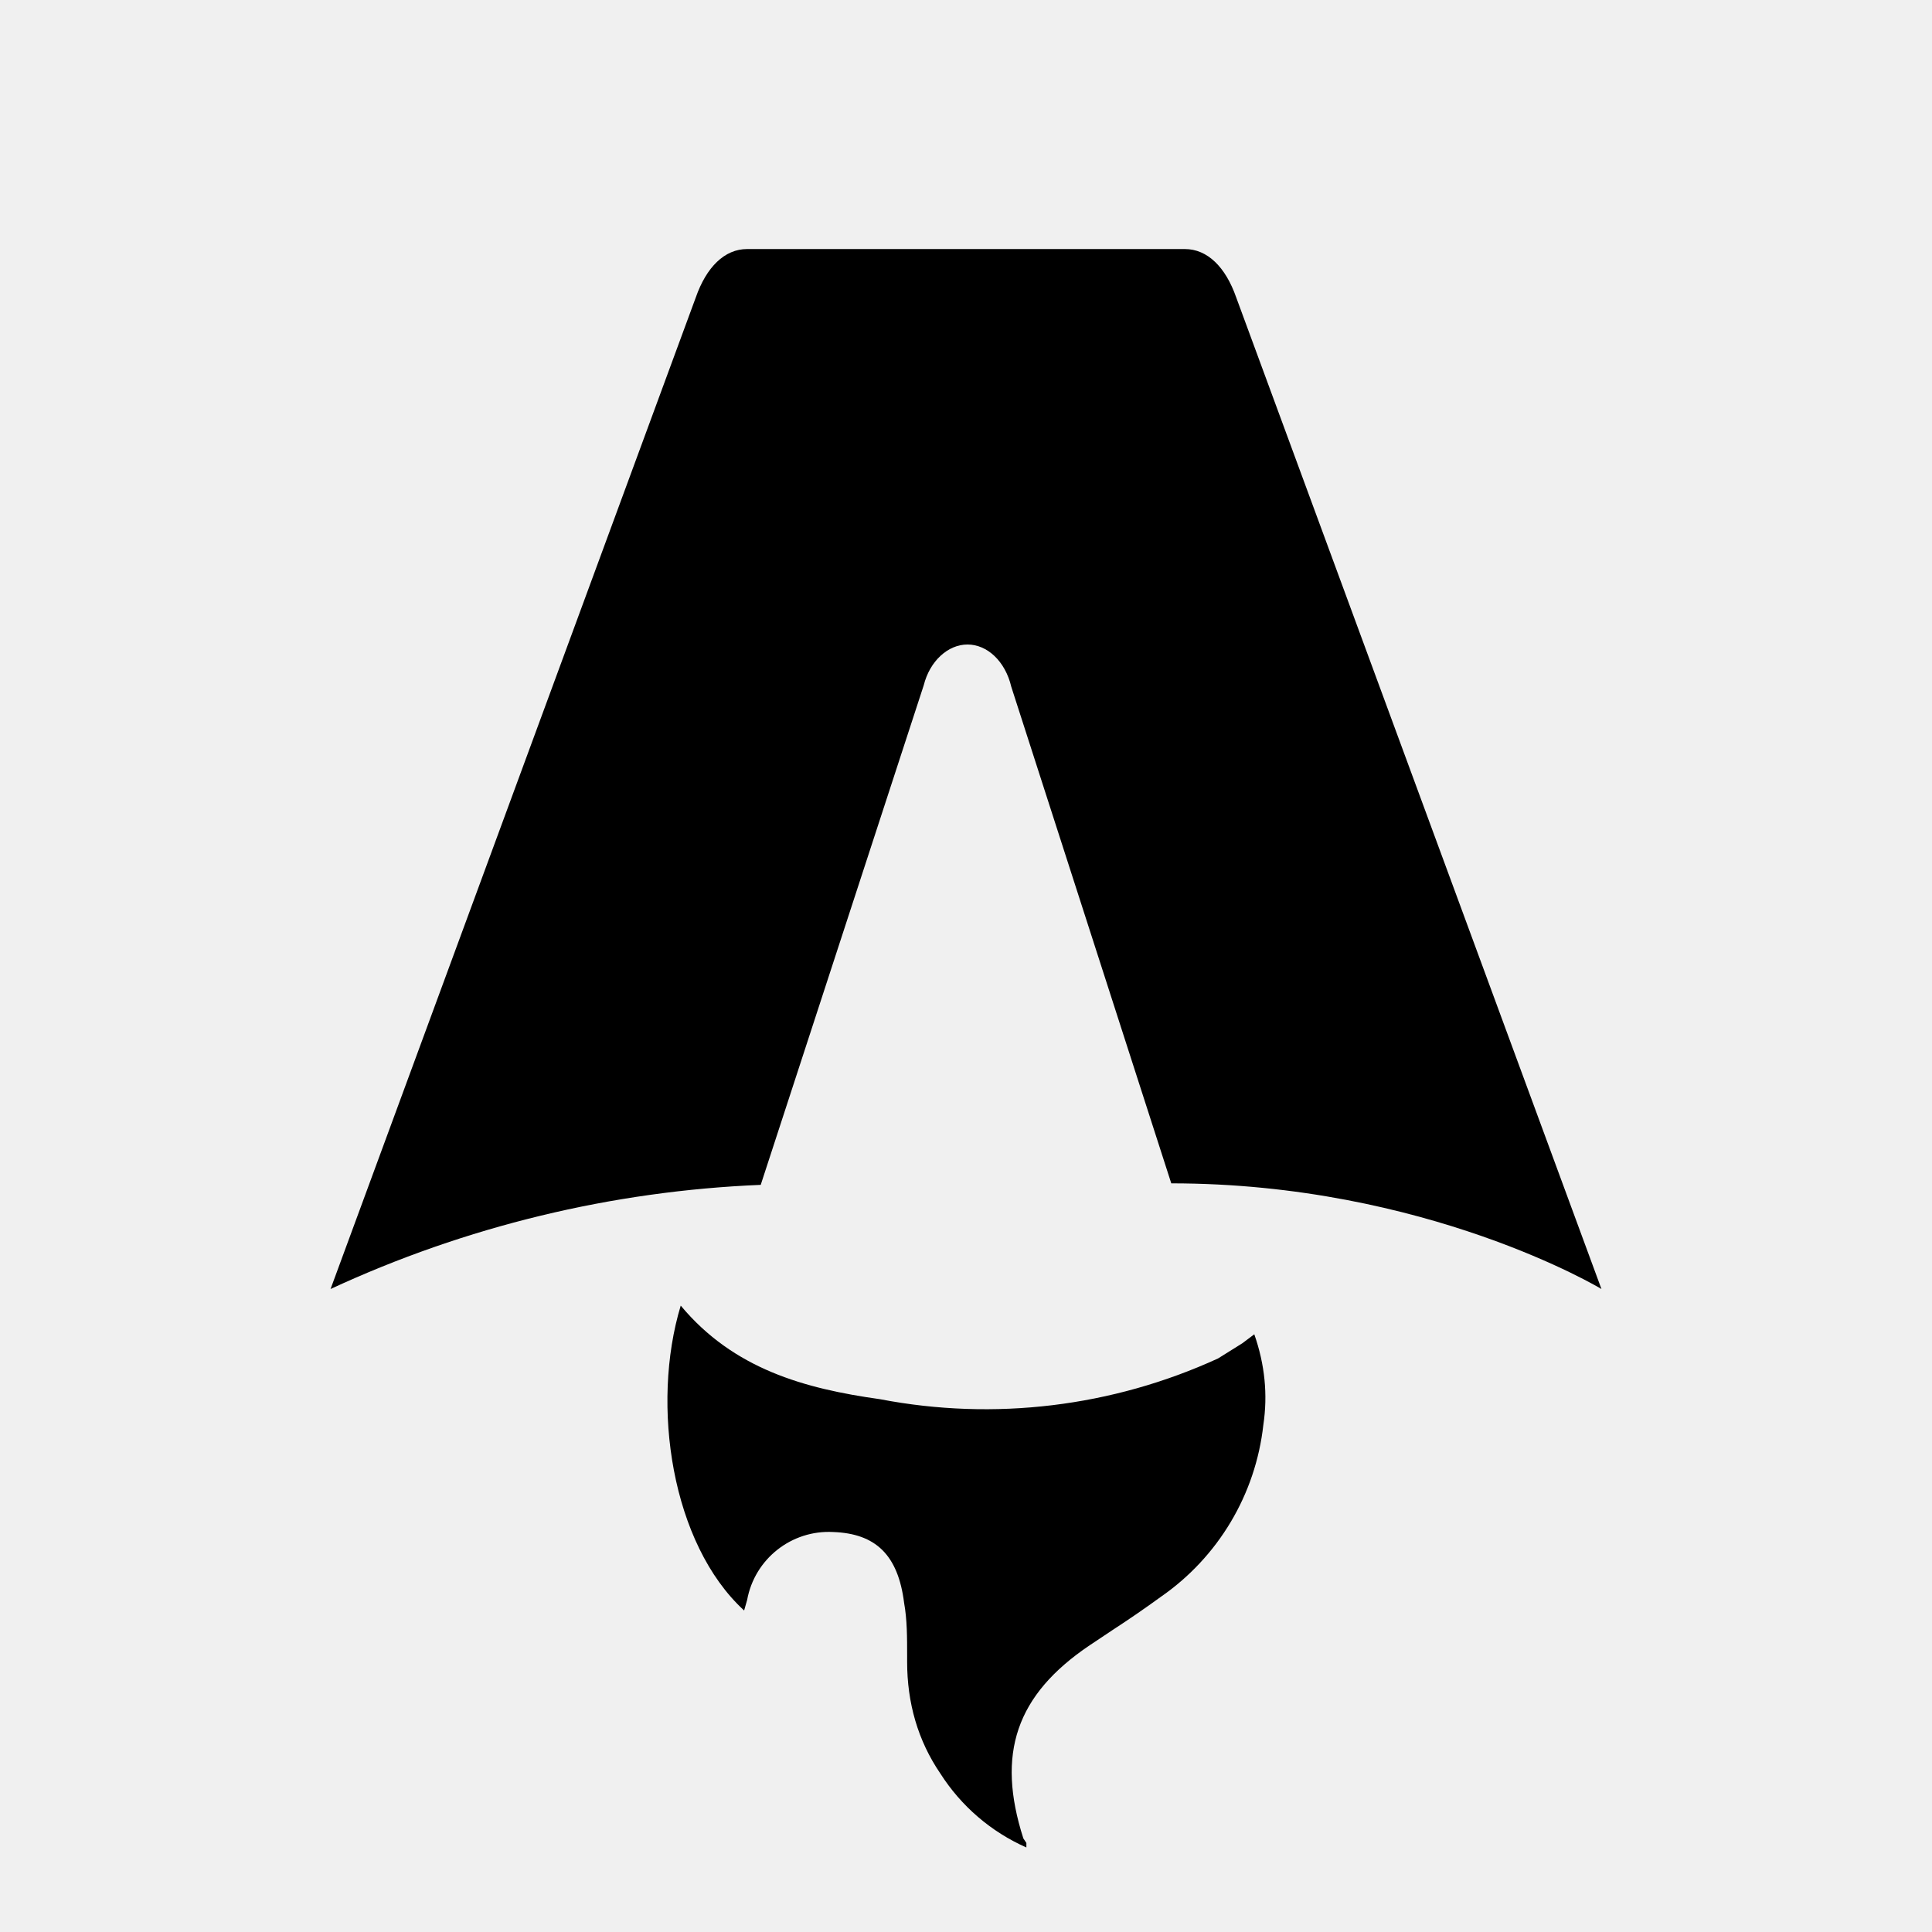
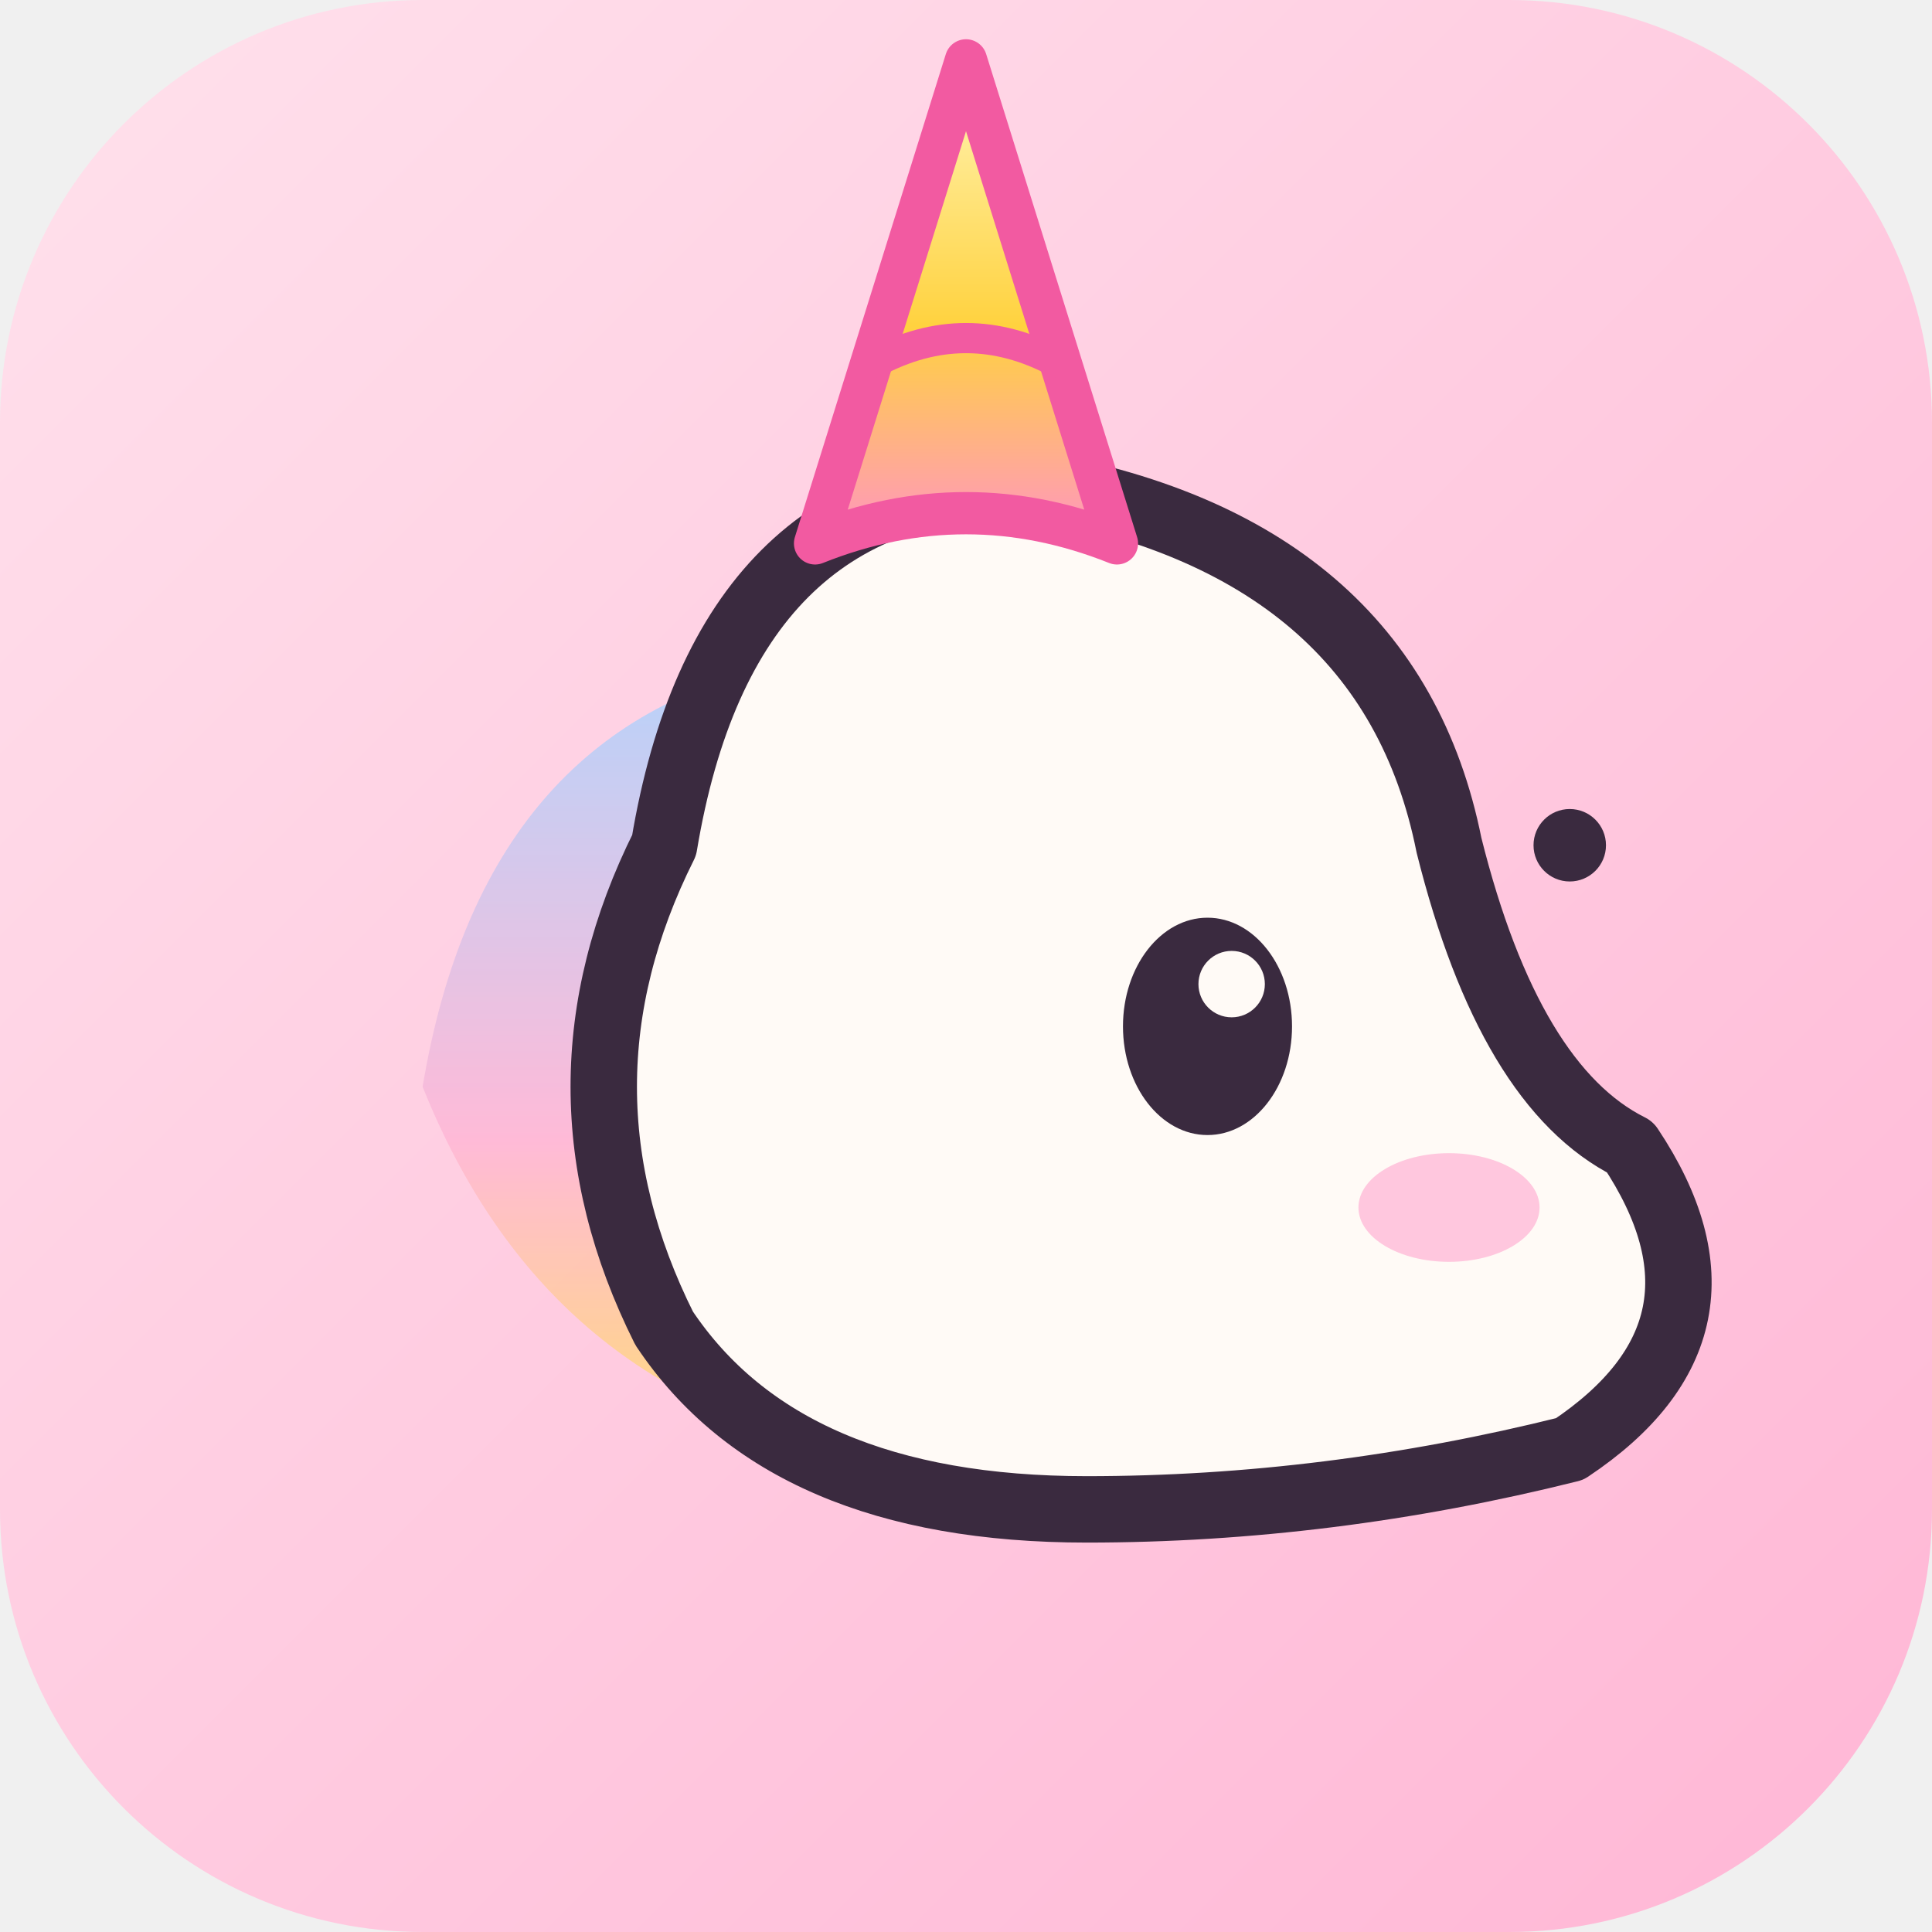
- <svg xmlns="http://www.w3.org/2000/svg" fill="none" viewBox="0 0 128 128">
-   <path d="M50.4 78.5a75.1 75.1 0 0 0-28.5 6.9l24.2-65.7c.7-2 1.9-3.2 3.4-3.2h29c1.5 0 2.7 1.2 3.4 3.2l24.2 65.7s-11.6-7-28.5-7L67 45.5c-.4-1.7-1.6-2.8-2.9-2.8-1.3 0-2.5 1.1-2.9 2.7L50.4 78.5Zm-1.1 28.2Zm-4.2-20.2c-2 6.6-.6 15.8 4.2 20.2a17.5 17.5 0 0 1 .2-.7 5.5 5.5 0 0 1 5.7-4.5c2.8.1 4.3 1.5 4.7 4.7.2 1.1.2 2.3.2 3.5v.4c0 2.7.7 5.2 2.2 7.4a13 13 0 0 0 5.7 4.9v-.3l-.2-.3c-1.8-5.6-.5-9.5 4.4-12.8l1.5-1a73 73 0 0 0 3.2-2.2 16 16 0 0 0 6.8-11.4c.3-2 .1-4-.6-6l-.8.6-1.6 1a37 37 0 0 1-22.4 2.7c-5-.7-9.7-2-13.2-6.2Z" />
-   <style>
-         path { fill: #000; }
-         @media (prefers-color-scheme: dark) {
-             path { fill: #FFF; }
-         }
-     </style>
+ <svg xmlns="http://www.w3.org/2000/svg" viewBox="0 0 32 32">
+   <defs>
+     <linearGradient id="bg" x1="0" y1="0" x2="1" y2="1">
+       <stop offset="0%" stop-color="#ffe1ec" />
+       <stop offset="100%" stop-color="#ffb6d5" />
+     </linearGradient>
+     <linearGradient id="hornFav" x1="0" y1="0" x2="0" y2="1">
+       <stop offset="0%" stop-color="#fff5b8" />
+       <stop offset="55%" stop-color="#ffd23f" />
+       <stop offset="100%" stop-color="#ff95c2" />
+     </linearGradient>
+     <linearGradient id="maneFav" x1="0" y1="0" x2="0" y2="1">
+       <stop offset="0%" stop-color="#a8d4ff" />
+       <stop offset="60%" stop-color="#ffb6d5" />
+       <stop offset="100%" stop-color="#ffe066" />
+     </linearGradient>
+   </defs>
+   <rect width="32" height="32" rx="7" fill="url(#bg)" />
+   <path d="M 7 18 Q 8 12 13 11 Q 18 10 22 13 Q 25 17 23 23 Q 19 25 14 24 Q 9 23 7 18 Z" fill="url(#maneFav)" opacity="0.85" />
+   <path d="M 11 14 Q 12 8 17 8 Q 23 9 24 14 Q 25 18 27 19 Q 29 22 26 24 Q 22 25 18 25 Q 13 25 11 22 Q 9 18 11 14 Z" fill="#fffaf6" stroke="#3a2a3f" stroke-width="1.1" stroke-linejoin="round" />
+   <path d="M 13.5 9 Q 16 8 18.5 9 L 16 1 Z" fill="url(#hornFav)" stroke="#f25aa1" stroke-width="0.7" stroke-linejoin="round" />
+   <path d="M 14.5 6 Q 16 5.2 17.5 6" stroke="#f25aa1" stroke-width="0.5" fill="none" stroke-linecap="round" />
+   <ellipse cx="20" cy="17" rx="1.4" ry="1.8" fill="#3a2a3f" />
+   <circle cx="20.4" cy="16.3" r="0.55" fill="#fffaf6" />
+   <ellipse cx="24" cy="20" rx="1.5" ry="0.9" fill="#ffb6d5" opacity="0.75" />
+   <circle cx="26" cy="14" r="0.6" fill="#3a2a3f" />
</svg>
